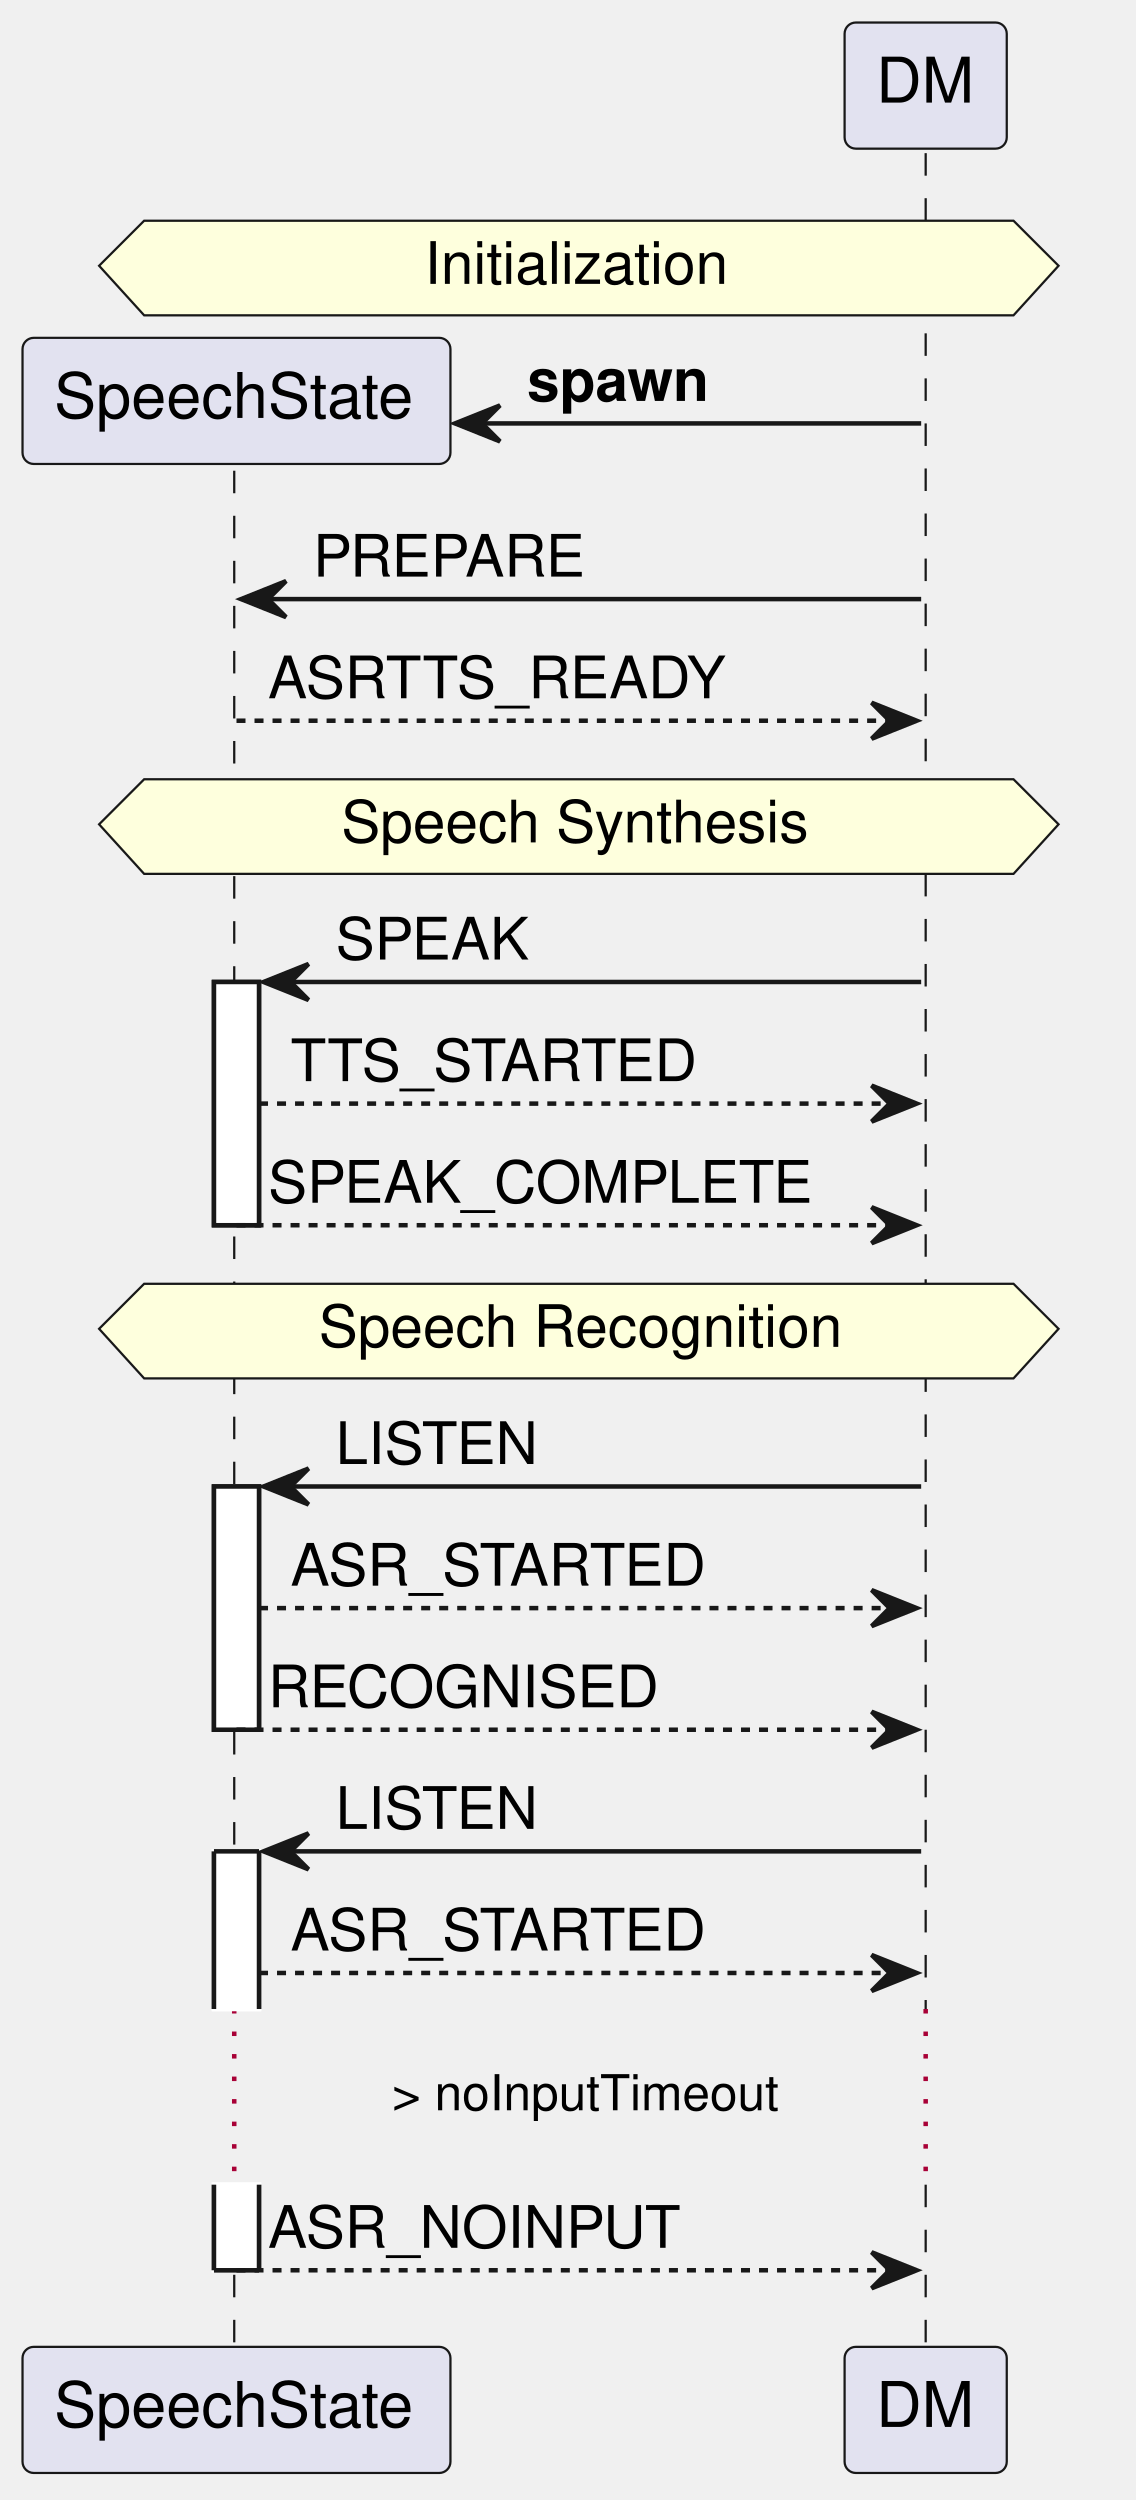
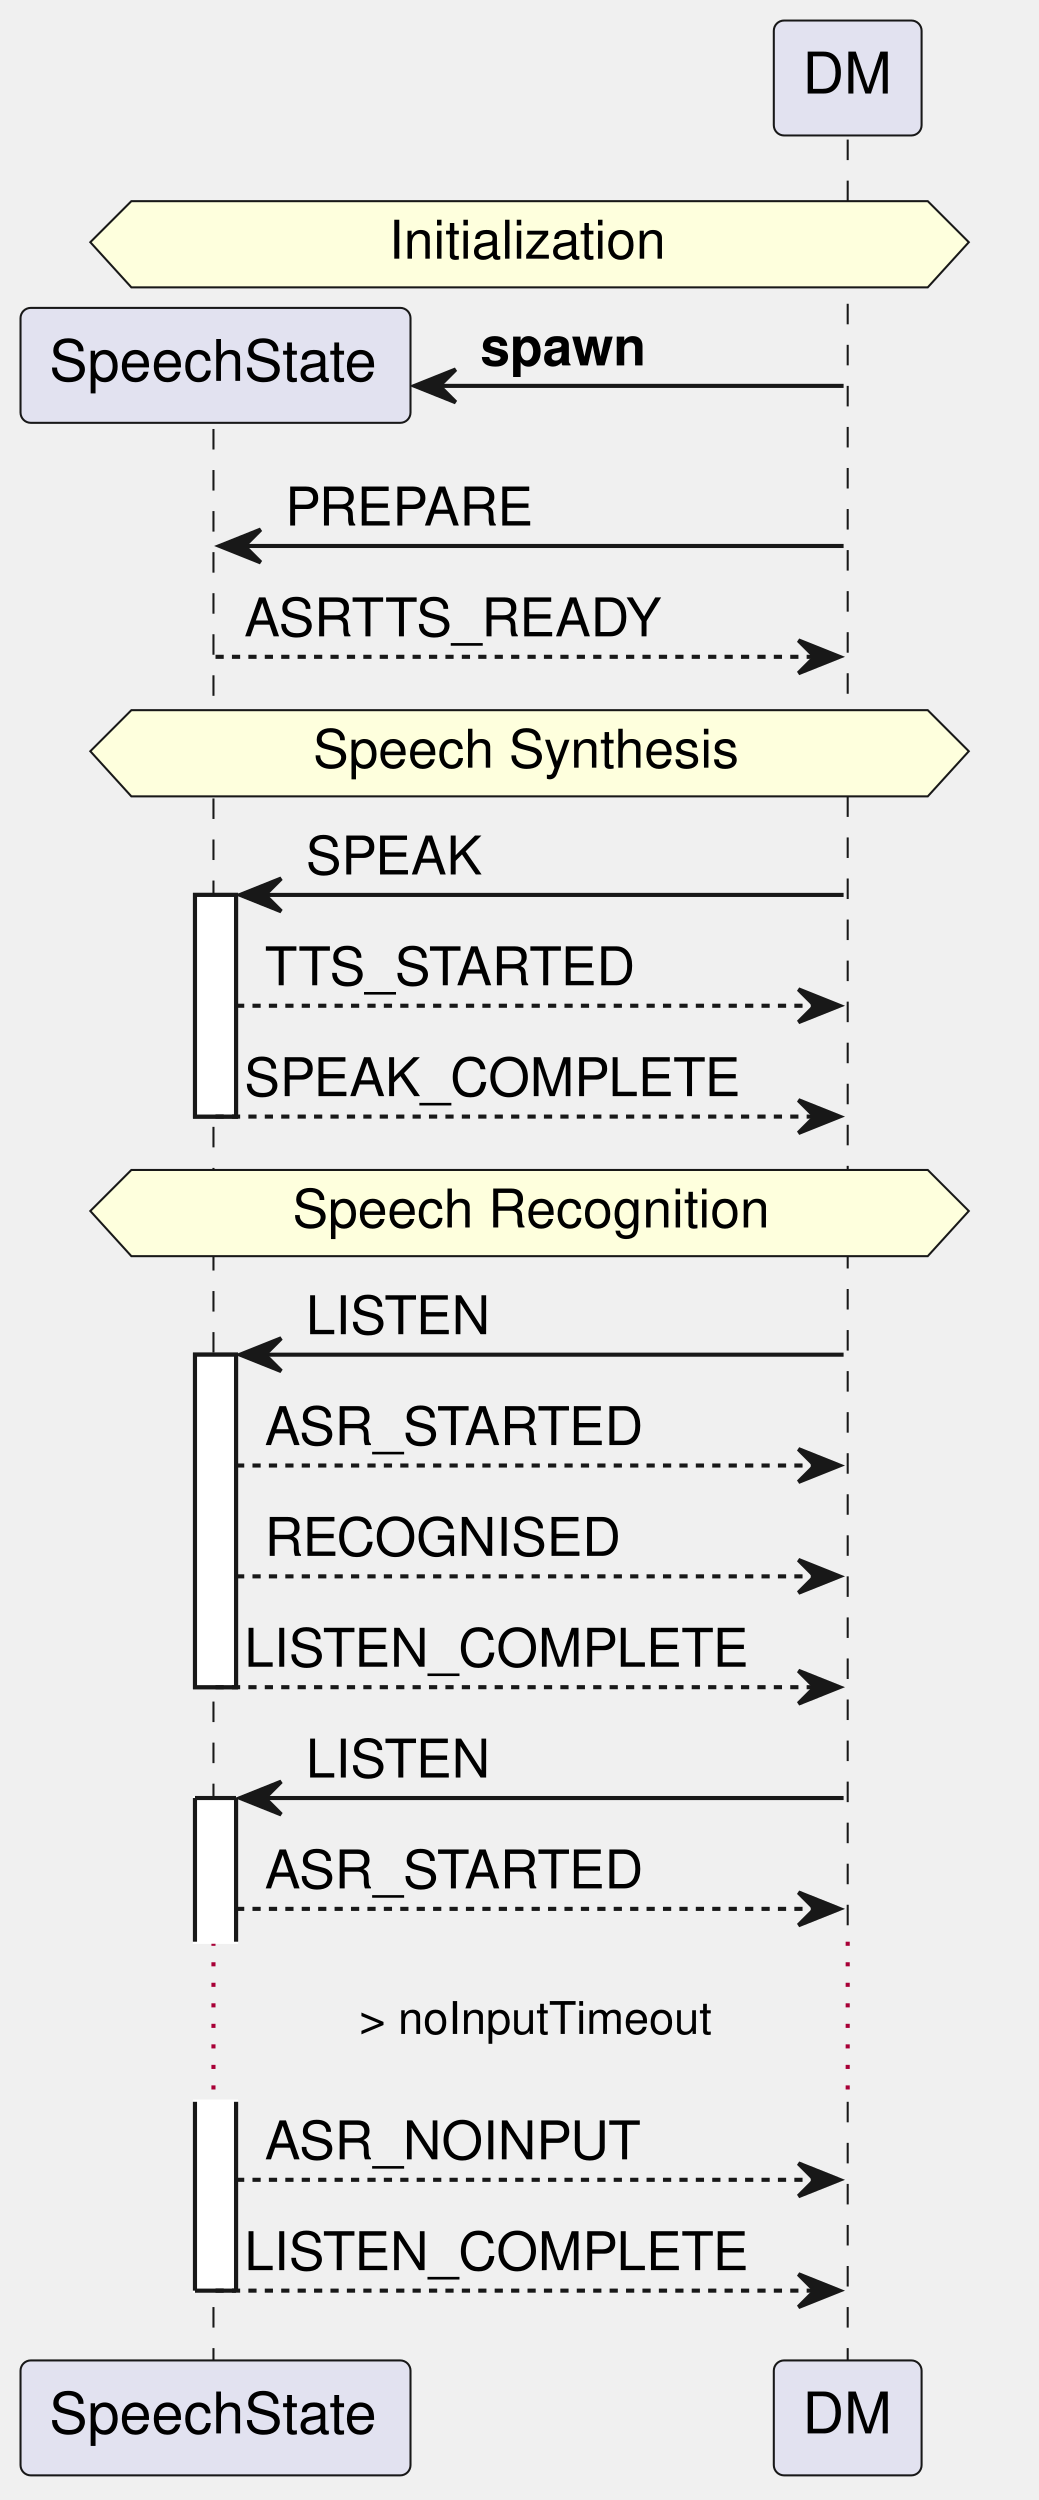
- <svg xmlns="http://www.w3.org/2000/svg" contentStyleType="text/css" height="555px" preserveAspectRatio="none" style="width:252px;height:555px;background:#FFFFFF;" version="1.1" viewBox="0 0 252 555" width="252px" zoomAndPan="magnify">
+ <svg xmlns="http://www.w3.org/2000/svg" contentStyleType="text/css" height="609px" preserveAspectRatio="none" style="width:253px;height:609px;background:#FFFFFF;" version="1.1" viewBox="0 0 253 609" width="253px" zoomAndPan="magnify">
  <defs />
  <g>
    <rect fill="#FFFFFF" height="54" style="stroke:#181818;stroke-width:1.0;" width="10" x="47.5" y="218" />
-     <rect fill="#FFFFFF" height="54" style="stroke:#181818;stroke-width:1.0;" width="10" x="47.5" y="330" />
-     <rect fill="#FFFFFF" height="35" style="stroke:#FFFFFF;stroke-width:1.0;" width="10" x="47.5" y="411" />
-     <line style="stroke:#181818;stroke-width:1.0;" x1="47.5" x2="47.5" y1="411" y2="446" />
-     <line style="stroke:#181818;stroke-width:1.0;" x1="57.5" x2="57.5" y1="411" y2="446" />
-     <line style="stroke:#181818;stroke-width:1.0;" x1="47.5" x2="57.5" y1="411" y2="411" />
-     <rect fill="#FFFFFF" height="19" style="stroke:#FFFFFF;stroke-width:1.0;" width="10" x="47.5" y="485" />
-     <line style="stroke:#181818;stroke-width:1.0;" x1="47.5" x2="47.5" y1="485" y2="504" />
-     <line style="stroke:#181818;stroke-width:1.0;" x1="57.5" x2="57.5" y1="485" y2="504" />
-     <line style="stroke:#181818;stroke-width:1.0;" x1="47.5" x2="57.5" y1="504" y2="504" />
-     <line style="stroke:#181818;stroke-width:0.5;stroke-dasharray:5.0,5.0;" x1="52" x2="52" y1="104.5" y2="446" />
-     <line style="stroke:#A80036;stroke-width:1.0;stroke-dasharray:1.0,4.0;" x1="52" x2="52" y1="446" y2="485" />
-     <line style="stroke:#181818;stroke-width:0.5;stroke-dasharray:5.0,5.0;" x1="52" x2="52" y1="485" y2="522" />
-     <line style="stroke:#181818;stroke-width:0.5;stroke-dasharray:5.0,5.0;" x1="205.5" x2="205.5" y1="34" y2="446" />
-     <line style="stroke:#A80036;stroke-width:1.0;stroke-dasharray:1.0,4.0;" x1="205.5" x2="205.5" y1="446" y2="485" />
-     <line style="stroke:#181818;stroke-width:0.5;stroke-dasharray:5.0,5.0;" x1="205.5" x2="205.5" y1="485" y2="522" />
-     <rect fill="#E2E2F0" height="28" rx="2.5" ry="2.5" style="stroke:#181818;stroke-width:0.5;" width="95" x="5" y="521" />
-     <text fill="#000000" font-family="Helvetica" font-size="14" lengthAdjust="spacing" textLength="81" x="12" y="538.78">SpeechState</text>
-     <rect fill="#E2E2F0" height="28" rx="2.5" ry="2.5" style="stroke:#181818;stroke-width:0.5;" width="36" x="187.5" y="5" />
-     <text fill="#000000" font-family="Helvetica" font-size="14" lengthAdjust="spacing" textLength="22" x="194.5" y="22.78">DM</text>
-     <rect fill="#E2E2F0" height="28" rx="2.5" ry="2.5" style="stroke:#181818;stroke-width:0.5;" width="36" x="187.5" y="521" />
-     <text fill="#000000" font-family="Helvetica" font-size="14" lengthAdjust="spacing" textLength="22" x="194.5" y="538.78">DM</text>
+     <rect fill="#FFFFFF" height="81" style="stroke:#181818;stroke-width:1.0;" width="10" x="47.5" y="330" />
+     <rect fill="#FFFFFF" height="35" style="stroke:#FFFFFF;stroke-width:1.0;" width="10" x="47.5" y="438" />
+     <line style="stroke:#181818;stroke-width:1.0;" x1="47.5" x2="47.5" y1="438" y2="473" />
+     <line style="stroke:#181818;stroke-width:1.0;" x1="57.5" x2="57.5" y1="438" y2="473" />
+     <line style="stroke:#181818;stroke-width:1.0;" x1="47.5" x2="57.5" y1="438" y2="438" />
+     <rect fill="#FFFFFF" height="46" style="stroke:#FFFFFF;stroke-width:1.0;" width="10" x="47.5" y="512" />
+     <line style="stroke:#181818;stroke-width:1.0;" x1="47.5" x2="47.5" y1="512" y2="558" />
+     <line style="stroke:#181818;stroke-width:1.0;" x1="57.5" x2="57.5" y1="512" y2="558" />
+     <line style="stroke:#181818;stroke-width:1.0;" x1="47.5" x2="57.5" y1="558" y2="558" />
+     <line style="stroke:#181818;stroke-width:0.5;stroke-dasharray:5.0,5.0;" x1="52" x2="52" y1="104.5" y2="473" />
+     <line style="stroke:#A80036;stroke-width:1.0;stroke-dasharray:1.0,4.0;" x1="52" x2="52" y1="473" y2="512" />
+     <line style="stroke:#181818;stroke-width:0.5;stroke-dasharray:5.0,5.0;" x1="52" x2="52" y1="512" y2="576" />
+     <line style="stroke:#181818;stroke-width:0.5;stroke-dasharray:5.0,5.0;" x1="206.5" x2="206.5" y1="34" y2="473" />
+     <line style="stroke:#A80036;stroke-width:1.0;stroke-dasharray:1.0,4.0;" x1="206.5" x2="206.5" y1="473" y2="512" />
+     <line style="stroke:#181818;stroke-width:0.5;stroke-dasharray:5.0,5.0;" x1="206.5" x2="206.5" y1="512" y2="576" />
+     <rect fill="#E2E2F0" height="28" rx="2.5" ry="2.5" style="stroke:#181818;stroke-width:0.5;" width="95" x="5" y="575" />
+     <text fill="#000000" font-family="Helvetica" font-size="14" lengthAdjust="spacing" textLength="81" x="12" y="592.78">SpeechState</text>
+     <rect fill="#E2E2F0" height="28" rx="2.5" ry="2.5" style="stroke:#181818;stroke-width:0.5;" width="36" x="188.5" y="5" />
+     <text fill="#000000" font-family="Helvetica" font-size="14" lengthAdjust="spacing" textLength="22" x="195.5" y="22.78">DM</text>
+     <rect fill="#E2E2F0" height="28" rx="2.5" ry="2.5" style="stroke:#181818;stroke-width:0.5;" width="36" x="188.5" y="575" />
+     <text fill="#000000" font-family="Helvetica" font-size="14" lengthAdjust="spacing" textLength="22" x="195.5" y="592.78">DM</text>
    <rect fill="#FFFFFF" height="54" style="stroke:#181818;stroke-width:1.0;" width="10" x="47.5" y="218" />
-     <rect fill="#FFFFFF" height="54" style="stroke:#181818;stroke-width:1.0;" width="10" x="47.5" y="330" />
-     <rect fill="#FFFFFF" height="35" style="stroke:#FFFFFF;stroke-width:1.0;" width="10" x="47.5" y="411" />
-     <line style="stroke:#181818;stroke-width:1.0;" x1="47.5" x2="47.5" y1="411" y2="446" />
-     <line style="stroke:#181818;stroke-width:1.0;" x1="57.5" x2="57.5" y1="411" y2="446" />
-     <line style="stroke:#181818;stroke-width:1.0;" x1="47.5" x2="57.5" y1="411" y2="411" />
-     <rect fill="#FFFFFF" height="19" style="stroke:#FFFFFF;stroke-width:1.0;" width="10" x="47.5" y="485" />
-     <line style="stroke:#181818;stroke-width:1.0;" x1="47.5" x2="47.5" y1="485" y2="504" />
-     <line style="stroke:#181818;stroke-width:1.0;" x1="57.5" x2="57.5" y1="485" y2="504" />
-     <line style="stroke:#181818;stroke-width:1.0;" x1="47.5" x2="57.5" y1="504" y2="504" />
-     <polygon fill="#FEFFDD" points="32,49,225,49,235,59,225,70,32,70,22,59,32,49" style="stroke:#181818;stroke-width:0.5;" />
-     <text fill="#000000" font-family="Helvetica" font-size="13" lengthAdjust="spacing" textLength="69" x="94.25" y="63.01">Initialization</text>
+     <rect fill="#FFFFFF" height="81" style="stroke:#181818;stroke-width:1.0;" width="10" x="47.5" y="330" />
+     <rect fill="#FFFFFF" height="35" style="stroke:#FFFFFF;stroke-width:1.0;" width="10" x="47.5" y="438" />
+     <line style="stroke:#181818;stroke-width:1.0;" x1="47.5" x2="47.5" y1="438" y2="473" />
+     <line style="stroke:#181818;stroke-width:1.0;" x1="57.5" x2="57.5" y1="438" y2="473" />
+     <line style="stroke:#181818;stroke-width:1.0;" x1="47.5" x2="57.5" y1="438" y2="438" />
+     <rect fill="#FFFFFF" height="46" style="stroke:#FFFFFF;stroke-width:1.0;" width="10" x="47.5" y="512" />
+     <line style="stroke:#181818;stroke-width:1.0;" x1="47.5" x2="47.5" y1="512" y2="558" />
+     <line style="stroke:#181818;stroke-width:1.0;" x1="57.5" x2="57.5" y1="512" y2="558" />
+     <line style="stroke:#181818;stroke-width:1.0;" x1="47.5" x2="57.5" y1="558" y2="558" />
+     <polygon fill="#FEFFDD" points="32,49,226,49,236,59,226,70,32,70,22,59,32,49" style="stroke:#181818;stroke-width:0.5;" />
+     <text fill="#000000" font-family="Helvetica" font-size="13" lengthAdjust="spacing" textLength="69" x="94.75" y="63.01">Initialization</text>
    <polygon fill="#181818" points="111,90,101,94,111,98,107,94" style="stroke:#181818;stroke-width:1.0;" />
-     <line style="stroke:#181818;stroke-width:1.0;" x1="105" x2="204.5" y1="94" y2="94" />
+     <line style="stroke:#181818;stroke-width:1.0;" x1="105" x2="205.5" y1="94" y2="94" />
    <text fill="#000000" font-family="Helvetica" font-size="13" font-weight="bold" lengthAdjust="spacing" textLength="40" x="117" y="89.01">spawn</text>
    <rect fill="#E2E2F0" height="28" rx="2.5" ry="2.5" style="stroke:#181818;stroke-width:0.5;" width="95" x="5" y="75" />
    <text fill="#000000" font-family="Helvetica" font-size="14" lengthAdjust="spacing" textLength="81" x="12" y="92.78">SpeechState</text>
    <polygon fill="#181818" points="63.5,129,53.5,133,63.5,137,59.5,133" style="stroke:#181818;stroke-width:1.0;" />
-     <line style="stroke:#181818;stroke-width:1.0;" x1="57.5" x2="204.5" y1="133" y2="133" />
+     <line style="stroke:#181818;stroke-width:1.0;" x1="57.5" x2="205.5" y1="133" y2="133" />
    <text fill="#000000" font-family="Helvetica" font-size="13" lengthAdjust="spacing" textLength="63" x="69.5" y="128.01">PREPARE</text>
-     <polygon fill="#181818" points="193.5,156,203.5,160,193.5,164,197.5,160" style="stroke:#181818;stroke-width:1.0;" />
-     <line style="stroke:#181818;stroke-width:1.0;stroke-dasharray:2.0,2.0;" x1="52.5" x2="199.5" y1="160" y2="160" />
+     <polygon fill="#181818" points="194.5,156,204.5,160,194.5,164,198.5,160" style="stroke:#181818;stroke-width:1.0;" />
+     <line style="stroke:#181818;stroke-width:1.0;stroke-dasharray:2.0,2.0;" x1="52.5" x2="200.5" y1="160" y2="160" />
    <text fill="#000000" font-family="Helvetica" font-size="13" lengthAdjust="spacing" textLength="104" x="59.5" y="155.01">ASRTTS_READY</text>
-     <polygon fill="#FEFFDD" points="32,173,225,173,235,183,225,194,32,194,22,183,32,173" style="stroke:#181818;stroke-width:0.5;" />
-     <text fill="#000000" font-family="Helvetica" font-size="13" lengthAdjust="spacing" textLength="106" x="75.75" y="187.01">Speech Synthesis</text>
+     <polygon fill="#FEFFDD" points="32,173,226,173,236,183,226,194,32,194,22,183,32,173" style="stroke:#181818;stroke-width:0.5;" />
+     <text fill="#000000" font-family="Helvetica" font-size="13" lengthAdjust="spacing" textLength="106" x="76.25" y="187.01">Speech Synthesis</text>
    <polygon fill="#181818" points="68.5,214,58.5,218,68.5,222,64.5,218" style="stroke:#181818;stroke-width:1.0;" />
-     <line style="stroke:#181818;stroke-width:1.0;" x1="62.5" x2="204.5" y1="218" y2="218" />
+     <line style="stroke:#181818;stroke-width:1.0;" x1="62.5" x2="205.5" y1="218" y2="218" />
    <text fill="#000000" font-family="Helvetica" font-size="13" lengthAdjust="spacing" textLength="45" x="74.5" y="213.01">SPEAK</text>
-     <polygon fill="#181818" points="193.5,241,203.5,245,193.5,249,197.5,245" style="stroke:#181818;stroke-width:1.0;" />
-     <line style="stroke:#181818;stroke-width:1.0;stroke-dasharray:2.0,2.0;" x1="57.5" x2="199.5" y1="245" y2="245" />
+     <polygon fill="#181818" points="194.5,241,204.5,245,194.5,249,198.5,245" style="stroke:#181818;stroke-width:1.0;" />
+     <line style="stroke:#181818;stroke-width:1.0;stroke-dasharray:2.0,2.0;" x1="57.5" x2="200.5" y1="245" y2="245" />
    <text fill="#000000" font-family="Helvetica" font-size="13" lengthAdjust="spacing" textLength="93" x="64.5" y="240.01">TTS_STARTED</text>
-     <polygon fill="#181818" points="193.5,268,203.5,272,193.5,276,197.5,272" style="stroke:#181818;stroke-width:1.0;" />
-     <line style="stroke:#181818;stroke-width:1.0;stroke-dasharray:2.0,2.0;" x1="52.5" x2="199.5" y1="272" y2="272" />
+     <polygon fill="#181818" points="194.5,268,204.5,272,194.5,276,198.5,272" style="stroke:#181818;stroke-width:1.0;" />
+     <line style="stroke:#181818;stroke-width:1.0;stroke-dasharray:2.0,2.0;" x1="52.5" x2="200.5" y1="272" y2="272" />
    <text fill="#000000" font-family="Helvetica" font-size="13" lengthAdjust="spacing" textLength="124" x="59.5" y="267.01">SPEAK_COMPLETE</text>
-     <polygon fill="#FEFFDD" points="32,285,225,285,235,295,225,306,32,306,22,295,32,285" style="stroke:#181818;stroke-width:0.5;" />
-     <text fill="#000000" font-family="Helvetica" font-size="13" lengthAdjust="spacing" textLength="116" x="70.75" y="299.01">Speech Recognition</text>
+     <polygon fill="#FEFFDD" points="32,285,226,285,236,295,226,306,32,306,22,295,32,285" style="stroke:#181818;stroke-width:0.5;" />
+     <text fill="#000000" font-family="Helvetica" font-size="13" lengthAdjust="spacing" textLength="116" x="71.25" y="299.01">Speech Recognition</text>
    <polygon fill="#181818" points="68.5,326,58.5,330,68.5,334,64.5,330" style="stroke:#181818;stroke-width:1.0;" />
-     <line style="stroke:#181818;stroke-width:1.0;" x1="62.5" x2="204.5" y1="330" y2="330" />
+     <line style="stroke:#181818;stroke-width:1.0;" x1="62.5" x2="205.5" y1="330" y2="330" />
    <text fill="#000000" font-family="Helvetica" font-size="13" lengthAdjust="spacing" textLength="46" x="74.5" y="325.01">LISTEN</text>
-     <polygon fill="#181818" points="193.5,353,203.5,357,193.5,361,197.5,357" style="stroke:#181818;stroke-width:1.0;" />
-     <line style="stroke:#181818;stroke-width:1.0;stroke-dasharray:2.0,2.0;" x1="57.5" x2="199.5" y1="357" y2="357" />
+     <polygon fill="#181818" points="194.5,353,204.5,357,194.5,361,198.5,357" style="stroke:#181818;stroke-width:1.0;" />
+     <line style="stroke:#181818;stroke-width:1.0;stroke-dasharray:2.0,2.0;" x1="57.5" x2="200.5" y1="357" y2="357" />
    <text fill="#000000" font-family="Helvetica" font-size="13" lengthAdjust="spacing" textLength="95" x="64.5" y="352.01">ASR_STARTED</text>
-     <polygon fill="#181818" points="193.5,380,203.5,384,193.5,388,197.5,384" style="stroke:#181818;stroke-width:1.0;" />
-     <line style="stroke:#181818;stroke-width:1.0;stroke-dasharray:2.0,2.0;" x1="52.5" x2="199.5" y1="384" y2="384" />
-     <text fill="#000000" font-family="Helvetica" font-size="13" lengthAdjust="spacing" textLength="87" x="59.5" y="379.01">RECOGNISED</text>
-     <polygon fill="#181818" points="68.5,407,58.5,411,68.5,415,64.5,411" style="stroke:#181818;stroke-width:1.0;" />
-     <line style="stroke:#181818;stroke-width:1.0;" x1="62.5" x2="204.5" y1="411" y2="411" />
-     <text fill="#000000" font-family="Helvetica" font-size="13" lengthAdjust="spacing" textLength="46" x="74.5" y="406.01">LISTEN</text>
-     <polygon fill="#181818" points="193.5,434,203.5,438,193.5,442,197.5,438" style="stroke:#181818;stroke-width:1.0;" />
-     <line style="stroke:#181818;stroke-width:1.0;stroke-dasharray:2.0,2.0;" x1="57.5" x2="199.5" y1="438" y2="438" />
-     <text fill="#000000" font-family="Helvetica" font-size="13" lengthAdjust="spacing" textLength="95" x="64.5" y="433.01">ASR_STARTED</text>
-     <text fill="#000000" font-family="Helvetica" font-size="11" lengthAdjust="spacing" textLength="84" x="87" y="468.47">&gt; noInputTimeout</text>
-     <polygon fill="#181818" points="193.5,500,203.5,504,193.5,508,197.5,504" style="stroke:#181818;stroke-width:1.0;" />
-     <line style="stroke:#181818;stroke-width:1.0;stroke-dasharray:2.0,2.0;" x1="52.5" x2="199.5" y1="504" y2="504" />
-     <text fill="#000000" font-family="Helvetica" font-size="13" lengthAdjust="spacing" textLength="92" x="59.5" y="499.01">ASR_NOINPUT</text>
+     <polygon fill="#181818" points="194.5,380,204.5,384,194.5,388,198.5,384" style="stroke:#181818;stroke-width:1.0;" />
+     <line style="stroke:#181818;stroke-width:1.0;stroke-dasharray:2.0,2.0;" x1="57.5" x2="200.5" y1="384" y2="384" />
+     <text fill="#000000" font-family="Helvetica" font-size="13" lengthAdjust="spacing" textLength="87" x="64.5" y="379.01">RECOGNISED</text>
+     <polygon fill="#181818" points="194.5,407,204.5,411,194.5,415,198.5,411" style="stroke:#181818;stroke-width:1.0;" />
+     <line style="stroke:#181818;stroke-width:1.0;stroke-dasharray:2.0,2.0;" x1="52.5" x2="200.5" y1="411" y2="411" />
+     <text fill="#000000" font-family="Helvetica" font-size="13" lengthAdjust="spacing" textLength="125" x="59.5" y="406.01">LISTEN_COMPLETE</text>
+     <polygon fill="#181818" points="68.5,434,58.5,438,68.5,442,64.5,438" style="stroke:#181818;stroke-width:1.0;" />
+     <line style="stroke:#181818;stroke-width:1.0;" x1="62.5" x2="205.5" y1="438" y2="438" />
+     <text fill="#000000" font-family="Helvetica" font-size="13" lengthAdjust="spacing" textLength="46" x="74.5" y="433.01">LISTEN</text>
+     <polygon fill="#181818" points="194.5,461,204.5,465,194.5,469,198.5,465" style="stroke:#181818;stroke-width:1.0;" />
+     <line style="stroke:#181818;stroke-width:1.0;stroke-dasharray:2.0,2.0;" x1="57.5" x2="200.5" y1="465" y2="465" />
+     <text fill="#000000" font-family="Helvetica" font-size="13" lengthAdjust="spacing" textLength="95" x="64.5" y="460.01">ASR_STARTED</text>
+     <text fill="#000000" font-family="Helvetica" font-size="11" lengthAdjust="spacing" textLength="84" x="87.5" y="495.47">&gt; noInputTimeout</text>
+     <polygon fill="#181818" points="194.5,527,204.5,531,194.5,535,198.5,531" style="stroke:#181818;stroke-width:1.0;" />
+     <line style="stroke:#181818;stroke-width:1.0;stroke-dasharray:2.0,2.0;" x1="57.5" x2="200.5" y1="531" y2="531" />
+     <text fill="#000000" font-family="Helvetica" font-size="13" lengthAdjust="spacing" textLength="92" x="64.5" y="526.01">ASR_NOINPUT</text>
+     <polygon fill="#181818" points="194.5,554,204.5,558,194.5,562,198.5,558" style="stroke:#181818;stroke-width:1.0;" />
+     <line style="stroke:#181818;stroke-width:1.0;stroke-dasharray:2.0,2.0;" x1="52.5" x2="200.5" y1="558" y2="558" />
+     <text fill="#000000" font-family="Helvetica" font-size="13" lengthAdjust="spacing" textLength="125" x="59.5" y="553.01">LISTEN_COMPLETE</text>
  </g>
</svg>
